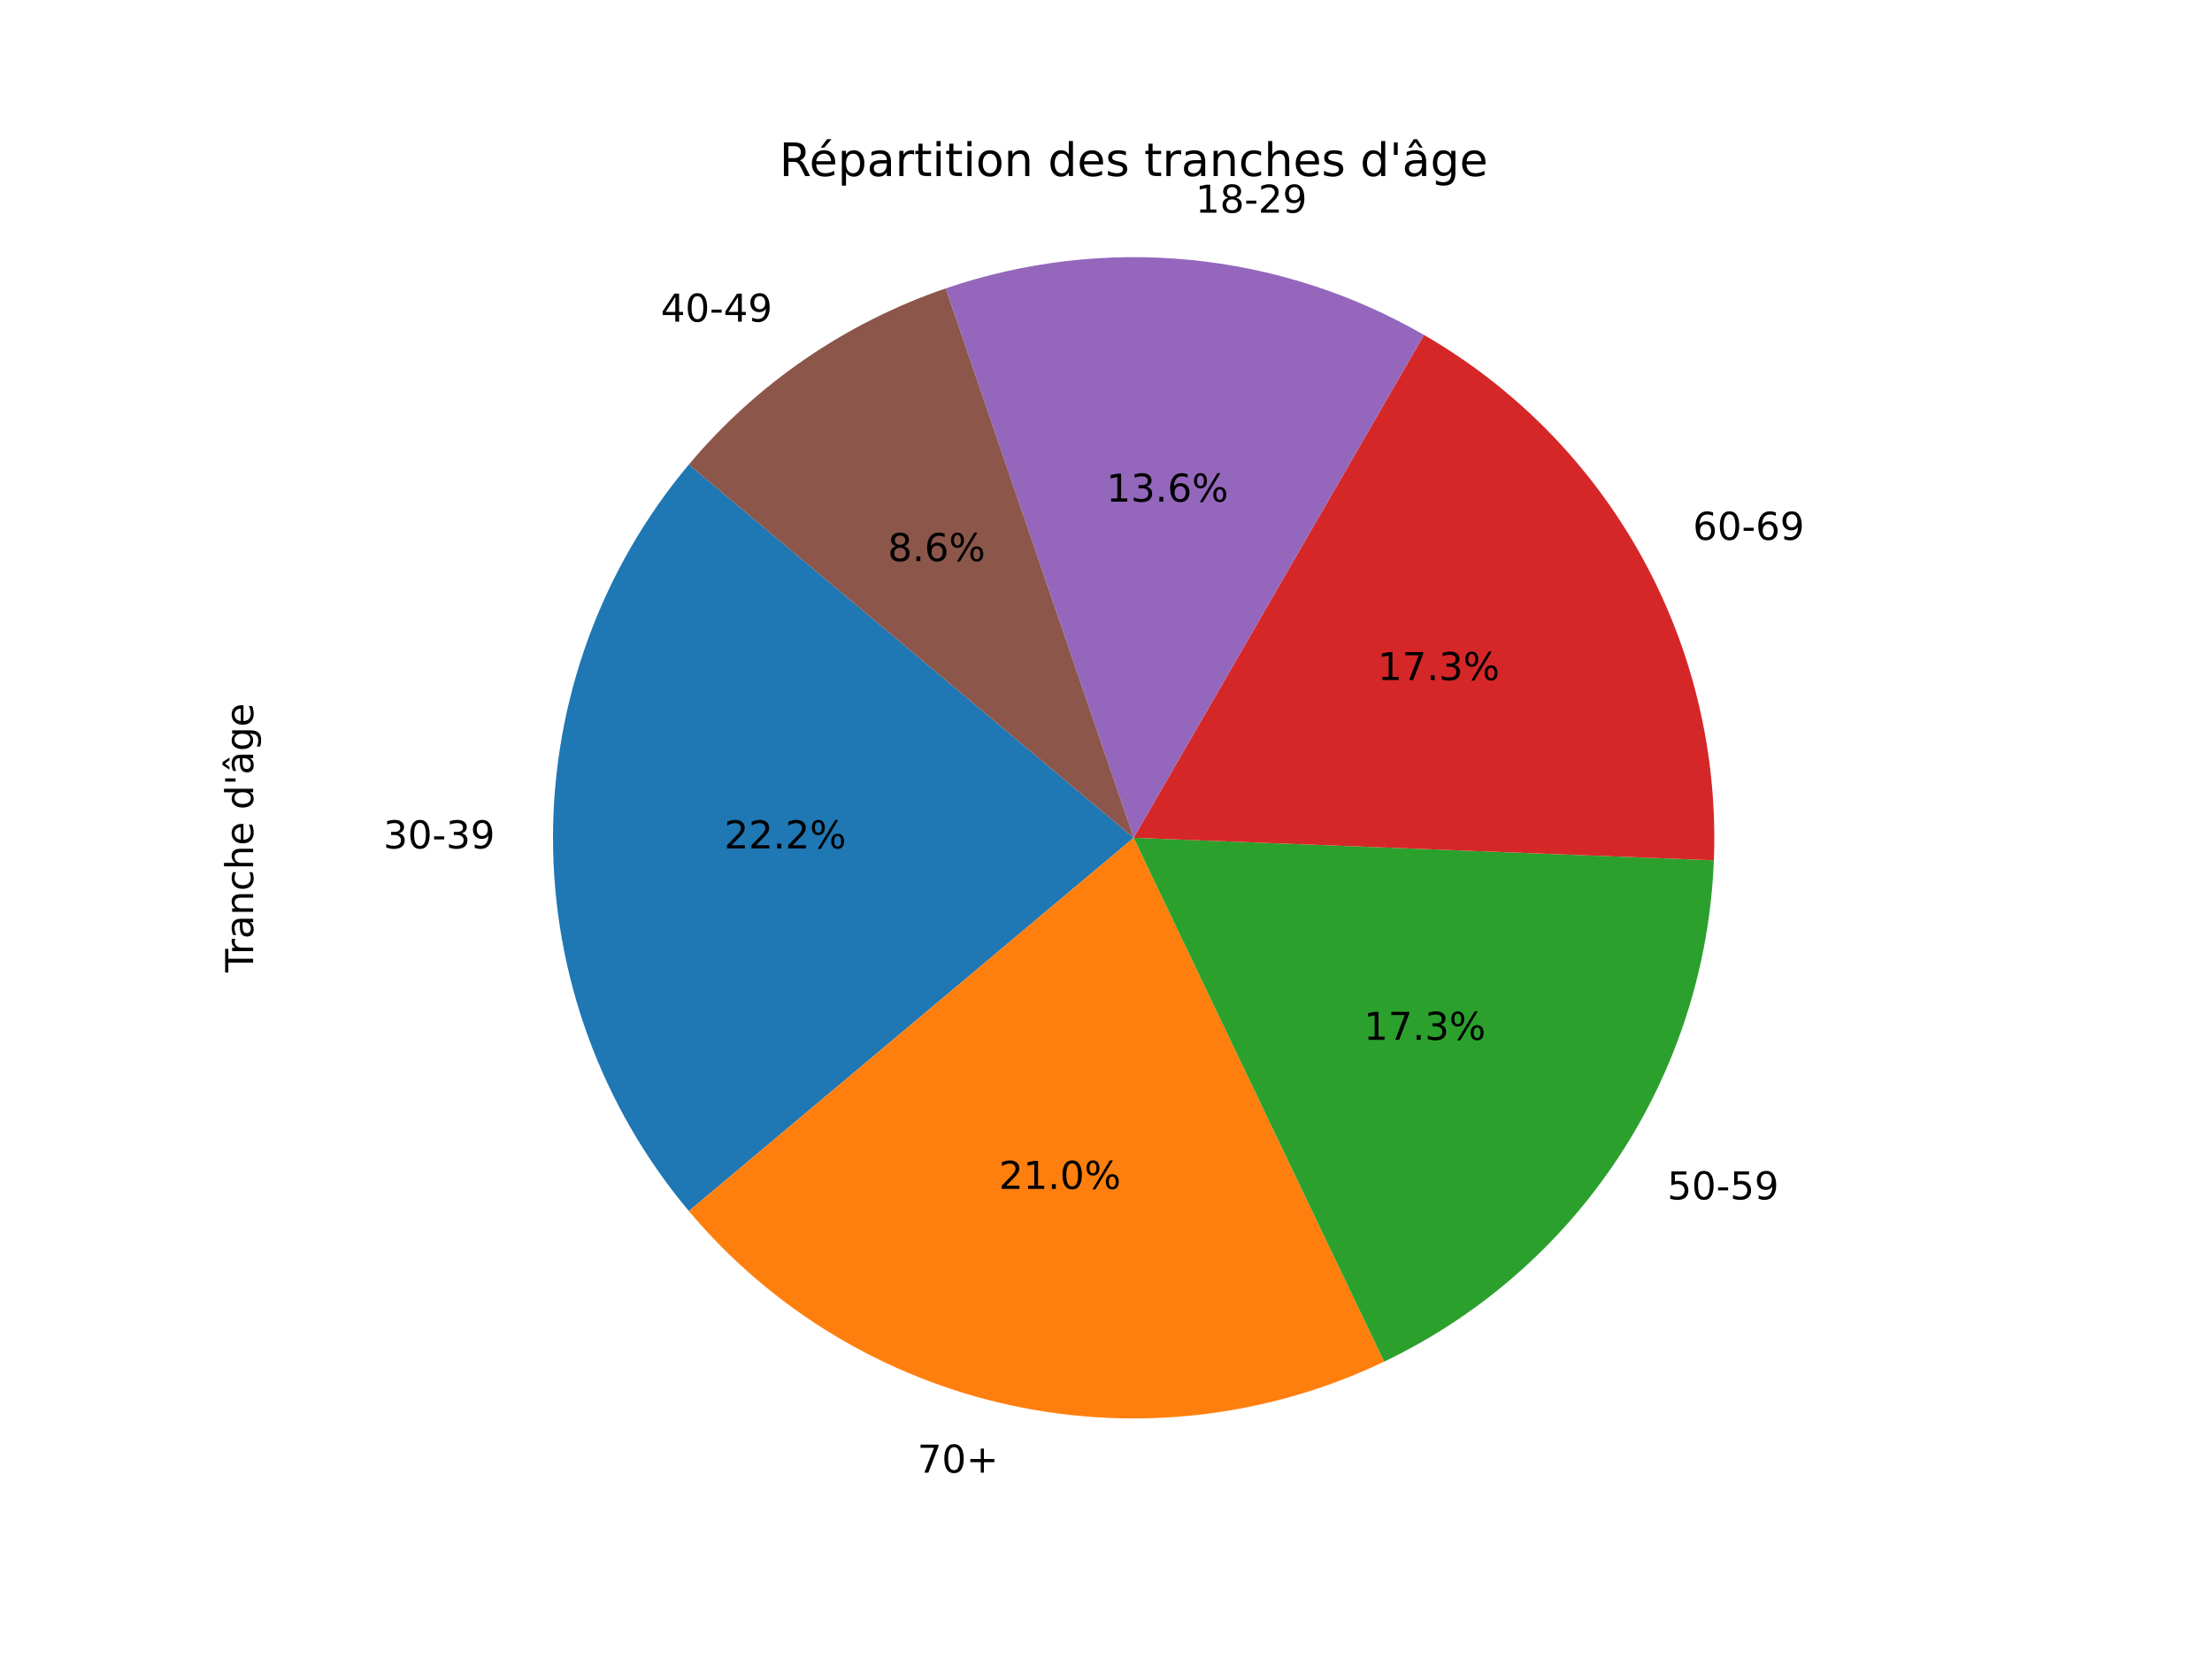
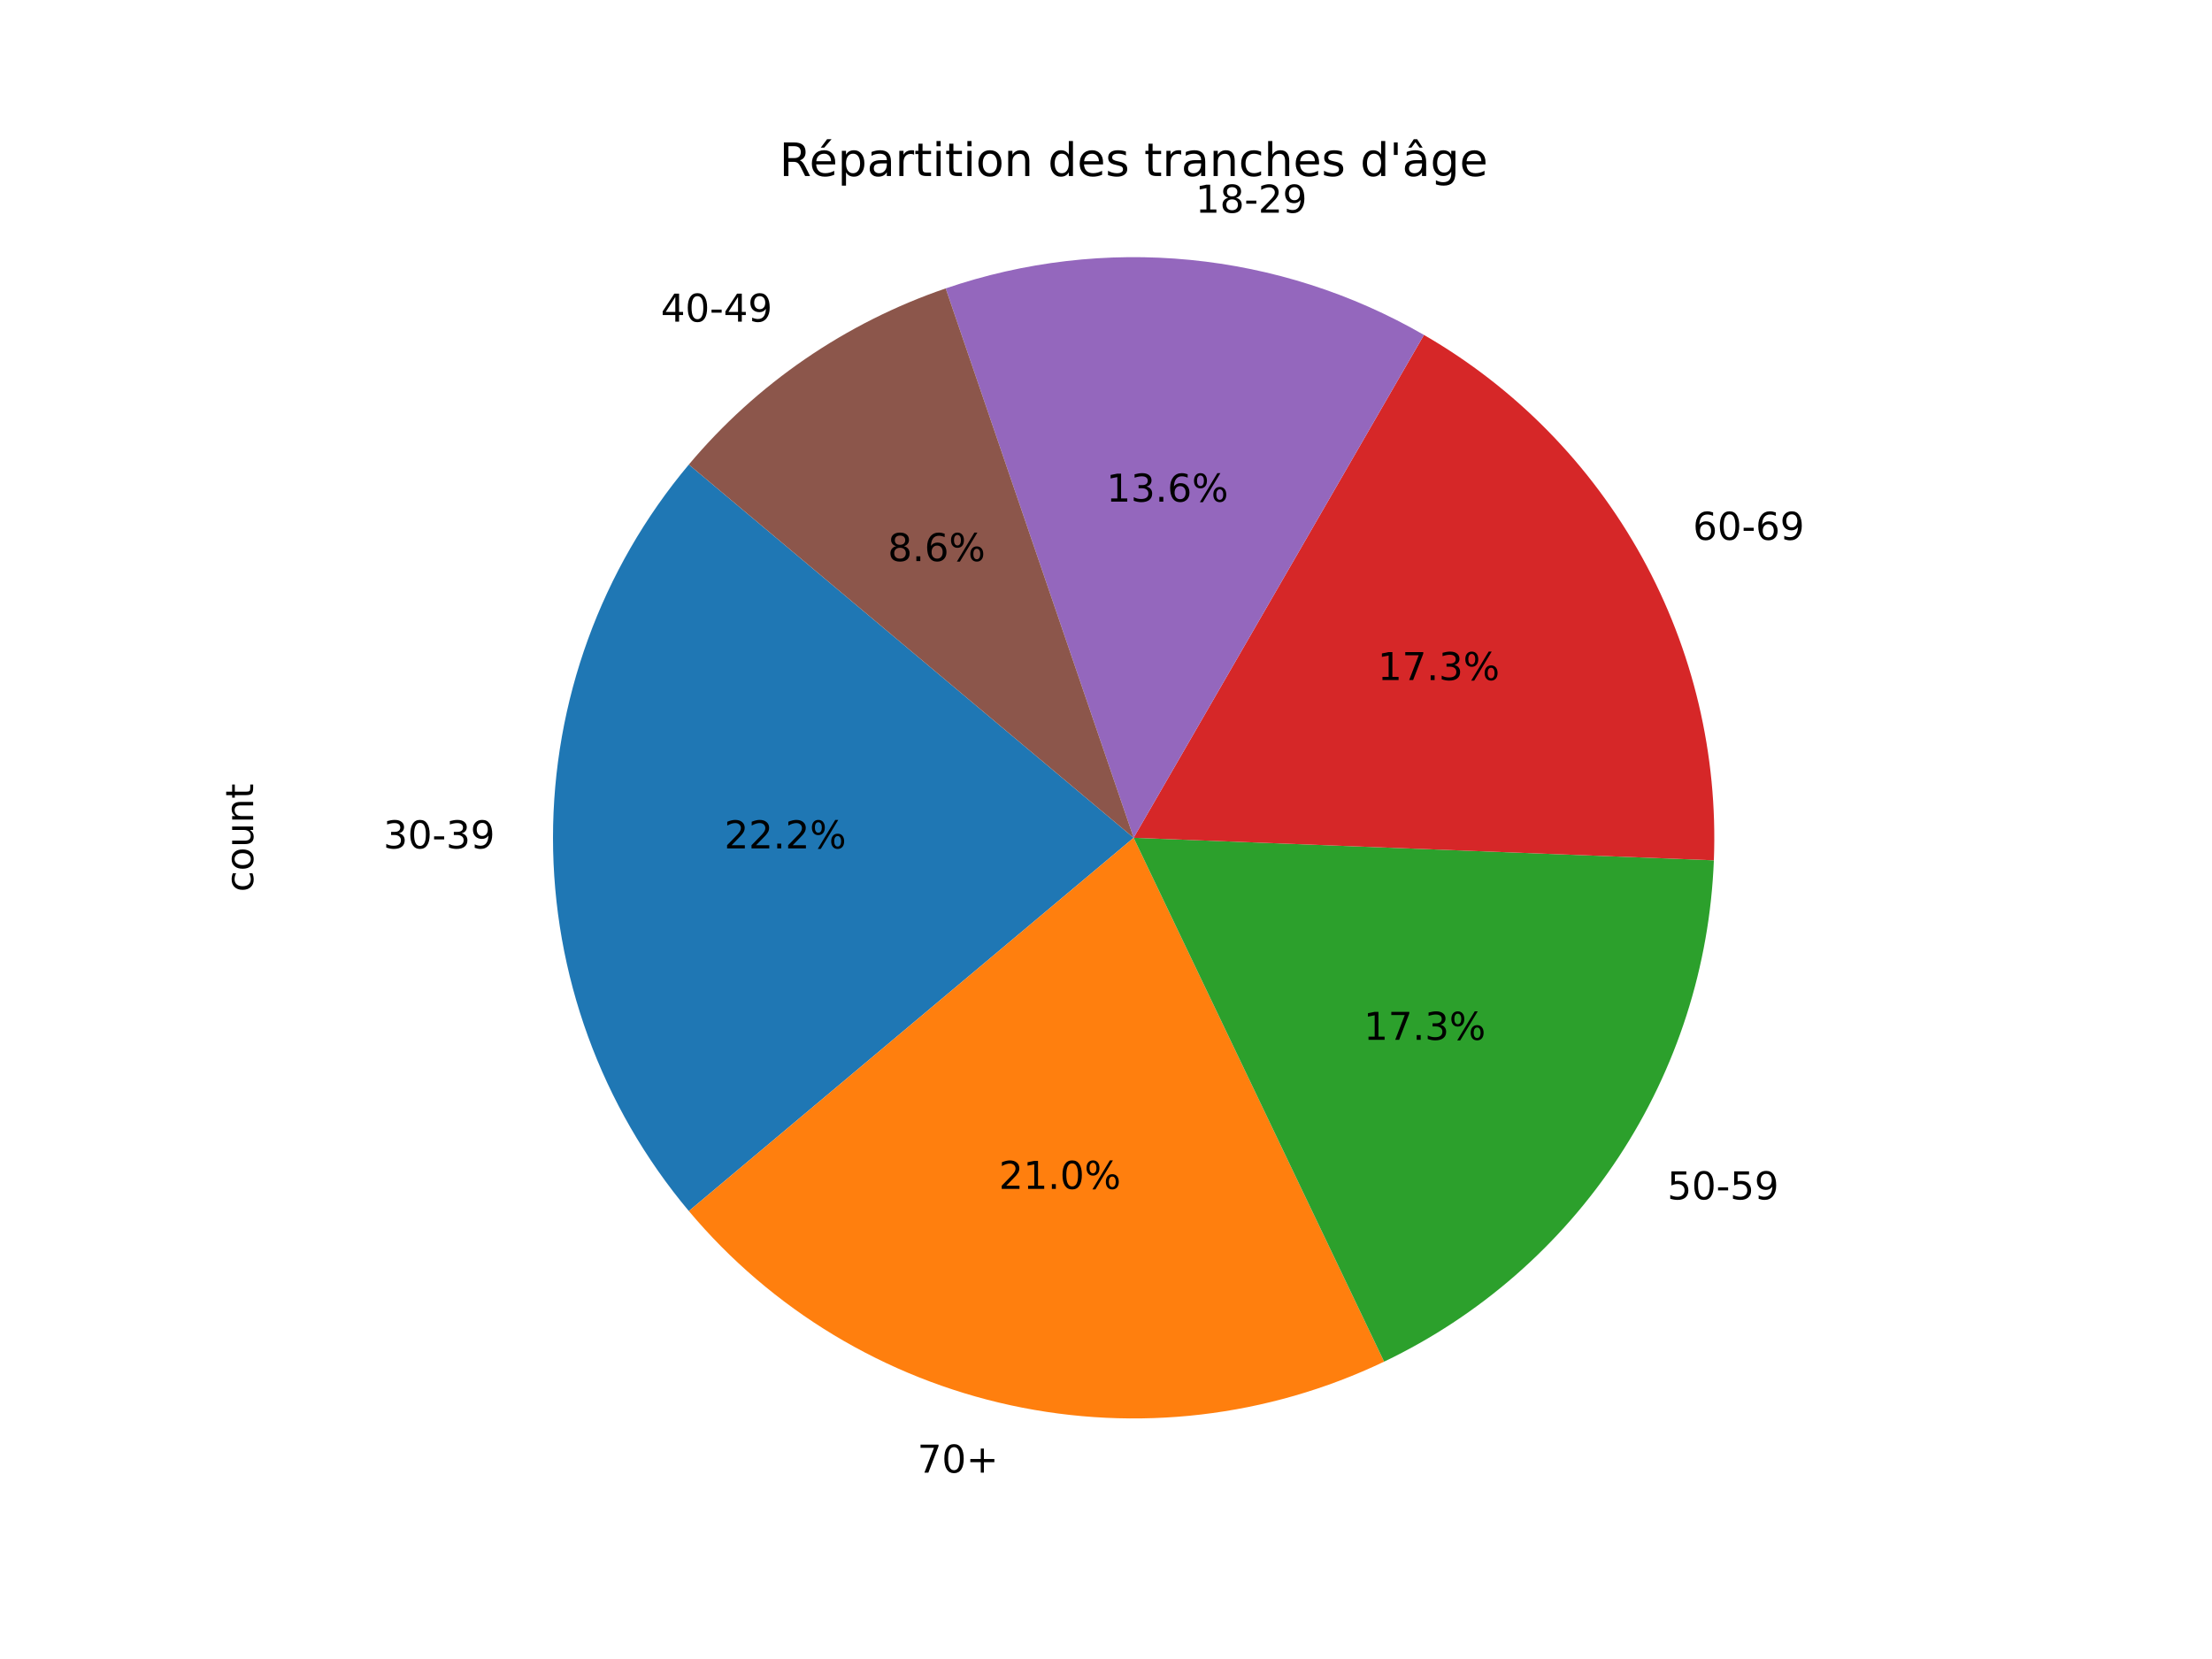
<svg xmlns="http://www.w3.org/2000/svg" xmlns:xlink="http://www.w3.org/1999/xlink" width="576pt" height="432pt" viewBox="0 0 576 432" version="1.1">
  <defs>
    <style type="text/css">*{stroke-linejoin: round; stroke-linecap: butt}</style>
  </defs>
  <g id="figure_1">
    <g id="patch_1">
      <path d="M 0 432  L 576 432  L 576 0  L 0 0  z " style="fill: #ffffff" />
    </g>
    <g id="axes_1">
      <g id="patch_2">
        <path d="M 179.374 120.971  C 156.53 148.195 143.999 182.621 143.999 218.16  C 143.999 253.7 156.53 288.126 179.374 315.35  L 295.2 218.16  z " style="fill: #1f77b4" />
      </g>
      <g id="patch_3">
        <path d="M 179.374 315.35  C 200.926 341.035 230.421 358.836 263.19 365.934  C 295.959 373.032 330.177 369.033 360.426 354.569  L 295.2 218.16  z " style="fill: #ff7f0e" />
      </g>
      <g id="patch_4">
        <path d="M 360.426 354.569  C 385.266 342.691 406.396 324.251 421.526 301.247  C 436.656 278.242 445.219 251.536 446.287 224.023  L 295.2 218.16  z " style="fill: #2ca02c" />
      </g>
      <g id="patch_5">
        <path d="M 446.287 224.023  C 447.354 196.51 440.887 169.221 427.585 145.114  C 414.283 121.006 394.645 100.984 370.8 87.217  L 295.2 218.16  z " style="fill: #d62728" />
      </g>
      <g id="patch_6">
        <path d="M 370.8 87.217  C 352.108 76.425 331.32 69.76 309.838 67.67  C 288.356 65.581 266.673 68.115 246.251 75.102  L 295.2 218.16  z " style="fill: #9467bd" />
      </g>
      <g id="patch_7">
        <path d="M 246.251 75.102  C 233.285 79.539 220.982 85.718 209.68 93.469  C 198.378 101.22 188.183 110.472 179.374 120.971  L 295.2 218.16  z " style="fill: #8c564b" />
      </g>
      <g id="matplotlib.axis_1" />
      <g id="matplotlib.axis_2">
        <g id="text_1">
-           <g transform="translate(65.92031 253.2116) rotate(-90) scale(0.1 -0.1)">
+           <g transform="translate(65.92031 232.2663) rotate(-90) scale(0.1 -0.1)">
            <defs>
-               <path id="DejaVuSans-54" d="M -19 4666  L 3928 4666  L 3928 4134  L 2272 4134  L 2272 0  L 1638 0  L 1638 4134  L -19 4134  L -19 4666  z " transform="scale(0.015625)" />
-               <path id="DejaVuSans-72" d="M 2631 2963  Q 2534 3019 2420 3045  Q 2306 3072 2169 3072  Q 1681 3072 1420 2755  Q 1159 2438 1159 1844  L 1159 0  L 581 0  L 581 3500  L 1159 3500  L 1159 2956  Q 1341 3275 1631 3429  Q 1922 3584 2338 3584  Q 2397 3584 2469 3576  Q 2541 3569 2628 3553  L 2631 2963  z " transform="scale(0.015625)" />
-               <path id="DejaVuSans-61" d="M 2194 1759  Q 1497 1759 1228 1600  Q 959 1441 959 1056  Q 959 750 1161 570  Q 1363 391 1709 391  Q 2188 391 2477 730  Q 2766 1069 2766 1631  L 2766 1759  L 2194 1759  z M 3341 1997  L 3341 0  L 2766 0  L 2766 531  Q 2569 213 2275 61  Q 1981 -91 1556 -91  Q 1019 -91 701 211  Q 384 513 384 1019  Q 384 1609 779 1909  Q 1175 2209 1959 2209  L 2766 2209  L 2766 2266  Q 2766 2663 2505 2880  Q 2244 3097 1772 3097  Q 1472 3097 1187 3025  Q 903 2953 641 2809  L 641 3341  Q 956 3463 1253 3523  Q 1550 3584 1831 3584  Q 2591 3584 2966 3190  Q 3341 2797 3341 1997  z " transform="scale(0.015625)" />
+               <path id="DejaVuSans-63" d="M 3122 3366  L 3122 2828  Q 2878 2963 2633 3030  Q 2388 3097 2138 3097  Q 1578 3097 1268 2742  Q 959 2388 959 1747  Q 959 1106 1268 751  Q 1578 397 2138 397  Q 2388 397 2633 464  Q 2878 531 3122 666  L 3122 134  Q 2881 22 2623 -34  Q 2366 -91 2075 -91  Q 1284 -91 818 406  Q 353 903 353 1747  Q 353 2603 823 3093  Q 1294 3584 2113 3584  Q 2378 3584 2631 3529  Q 2884 3475 3122 3366  z " transform="scale(0.015625)" />
+               <path id="DejaVuSans-6f" d="M 1959 3097  Q 1497 3097 1228 2736  Q 959 2375 959 1747  Q 959 1119 1226 758  Q 1494 397 1959 397  Q 2419 397 2687 759  Q 2956 1122 2956 1747  Q 2956 2369 2687 2733  Q 2419 3097 1959 3097  z M 1959 3584  Q 2709 3584 3137 3096  Q 3566 2609 3566 1747  Q 3566 888 3137 398  Q 2709 -91 1959 -91  Q 1206 -91 779 398  Q 353 888 353 1747  Q 353 2609 779 3096  Q 1206 3584 1959 3584  z " transform="scale(0.015625)" />
+               <path id="DejaVuSans-75" d="M 544 1381  L 544 3500  L 1119 3500  L 1119 1403  Q 1119 906 1312 657  Q 1506 409 1894 409  Q 2359 409 2629 706  Q 2900 1003 2900 1516  L 2900 3500  L 3475 3500  L 3475 0  L 2900 0  L 2900 538  Q 2691 219 2414 64  Q 2138 -91 1772 -91  Q 1169 -91 856 284  Q 544 659 544 1381  z M 1991 3584  L 1991 3584  z " transform="scale(0.015625)" />
              <path id="DejaVuSans-6e" d="M 3513 2113  L 3513 0  L 2938 0  L 2938 2094  Q 2938 2591 2744 2837  Q 2550 3084 2163 3084  Q 1697 3084 1428 2787  Q 1159 2491 1159 1978  L 1159 0  L 581 0  L 581 3500  L 1159 3500  L 1159 2956  Q 1366 3272 1645 3428  Q 1925 3584 2291 3584  Q 2894 3584 3203 3211  Q 3513 2838 3513 2113  z " transform="scale(0.015625)" />
-               <path id="DejaVuSans-63" d="M 3122 3366  L 3122 2828  Q 2878 2963 2633 3030  Q 2388 3097 2138 3097  Q 1578 3097 1268 2742  Q 959 2388 959 1747  Q 959 1106 1268 751  Q 1578 397 2138 397  Q 2388 397 2633 464  Q 2878 531 3122 666  L 3122 134  Q 2881 22 2623 -34  Q 2366 -91 2075 -91  Q 1284 -91 818 406  Q 353 903 353 1747  Q 353 2603 823 3093  Q 1294 3584 2113 3584  Q 2378 3584 2631 3529  Q 2884 3475 3122 3366  z " transform="scale(0.015625)" />
-               <path id="DejaVuSans-68" d="M 3513 2113  L 3513 0  L 2938 0  L 2938 2094  Q 2938 2591 2744 2837  Q 2550 3084 2163 3084  Q 1697 3084 1428 2787  Q 1159 2491 1159 1978  L 1159 0  L 581 0  L 581 4863  L 1159 4863  L 1159 2956  Q 1366 3272 1645 3428  Q 1925 3584 2291 3584  Q 2894 3584 3203 3211  Q 3513 2838 3513 2113  z " transform="scale(0.015625)" />
-               <path id="DejaVuSans-65" d="M 3597 1894  L 3597 1613  L 953 1613  Q 991 1019 1311 708  Q 1631 397 2203 397  Q 2534 397 2845 478  Q 3156 559 3463 722  L 3463 178  Q 3153 47 2828 -22  Q 2503 -91 2169 -91  Q 1331 -91 842 396  Q 353 884 353 1716  Q 353 2575 817 3079  Q 1281 3584 2069 3584  Q 2775 3584 3186 3129  Q 3597 2675 3597 1894  z M 3022 2063  Q 3016 2534 2758 2815  Q 2500 3097 2075 3097  Q 1594 3097 1305 2825  Q 1016 2553 972 2059  L 3022 2063  z " transform="scale(0.015625)" />
-               <path id="DejaVuSans-20" transform="scale(0.015625)" />
-               <path id="DejaVuSans-64" d="M 2906 2969  L 2906 4863  L 3481 4863  L 3481 0  L 2906 0  L 2906 525  Q 2725 213 2448 61  Q 2172 -91 1784 -91  Q 1150 -91 751 415  Q 353 922 353 1747  Q 353 2572 751 3078  Q 1150 3584 1784 3584  Q 2172 3584 2448 3432  Q 2725 3281 2906 2969  z M 947 1747  Q 947 1113 1208 752  Q 1469 391 1925 391  Q 2381 391 2643 752  Q 2906 1113 2906 1747  Q 2906 2381 2643 2742  Q 2381 3103 1925 3103  Q 1469 3103 1208 2742  Q 947 2381 947 1747  z " transform="scale(0.015625)" />
-               <path id="DejaVuSans-27" d="M 1147 4666  L 1147 2931  L 616 2931  L 616 4666  L 1147 4666  z " transform="scale(0.015625)" />
-               <path id="DejaVuSans-e2" d="M 2194 1759  Q 1497 1759 1228 1600  Q 959 1441 959 1056  Q 959 750 1161 570  Q 1363 391 1709 391  Q 2188 391 2477 730  Q 2766 1069 2766 1631  L 2766 1759  L 2194 1759  z M 3341 1997  L 3341 0  L 2766 0  L 2766 531  Q 2569 213 2275 61  Q 1981 -91 1556 -91  Q 1019 -91 701 211  Q 384 513 384 1019  Q 384 1609 779 1909  Q 1175 2209 1959 2209  L 2766 2209  L 2766 2266  Q 2766 2663 2505 2880  Q 2244 3097 1772 3097  Q 1472 3097 1187 3025  Q 903 2953 641 2809  L 641 3341  Q 956 3463 1253 3523  Q 1550 3584 1831 3584  Q 2591 3584 2966 3190  Q 3341 2797 3341 1997  z M 1625 5119  L 2087 5119  L 2853 3944  L 2419 3944  L 1856 4709  L 1294 3944  L 859 3944  L 1625 5119  z " transform="scale(0.015625)" />
-               <path id="DejaVuSans-67" d="M 2906 1791  Q 2906 2416 2648 2759  Q 2391 3103 1925 3103  Q 1463 3103 1205 2759  Q 947 2416 947 1791  Q 947 1169 1205 825  Q 1463 481 1925 481  Q 2391 481 2648 825  Q 2906 1169 2906 1791  z M 3481 434  Q 3481 -459 3084 -895  Q 2688 -1331 1869 -1331  Q 1566 -1331 1297 -1286  Q 1028 -1241 775 -1147  L 775 -588  Q 1028 -725 1275 -790  Q 1522 -856 1778 -856  Q 2344 -856 2625 -561  Q 2906 -266 2906 331  L 2906 616  Q 2728 306 2450 153  Q 2172 0 1784 0  Q 1141 0 747 490  Q 353 981 353 1791  Q 353 2603 747 3093  Q 1141 3584 1784 3584  Q 2172 3584 2450 3431  Q 2728 3278 2906 2969  L 2906 3500  L 3481 3500  L 3481 434  z " transform="scale(0.015625)" />
+               <path id="DejaVuSans-74" d="M 1172 4494  L 1172 3500  L 2356 3500  L 2356 3053  L 1172 3053  L 1172 1153  Q 1172 725 1289 603  Q 1406 481 1766 481  L 2356 481  L 2356 0  L 1766 0  Q 1100 0 847 248  Q 594 497 594 1153  L 594 3053  L 172 3053  L 172 3500  L 594 3500  L 594 4494  L 1172 4494  z " transform="scale(0.015625)" />
            </defs>
-             <use xlink:href="#DejaVuSans-54" />
-             <use xlink:href="#DejaVuSans-72" x="46.334" />
-             <use xlink:href="#DejaVuSans-61" x="87.447" />
-             <use xlink:href="#DejaVuSans-6e" x="148.727" />
-             <use xlink:href="#DejaVuSans-63" x="212.105" />
-             <use xlink:href="#DejaVuSans-68" x="267.086" />
-             <use xlink:href="#DejaVuSans-65" x="330.465" />
-             <use xlink:href="#DejaVuSans-20" x="391.988" />
-             <use xlink:href="#DejaVuSans-64" x="423.775" />
-             <use xlink:href="#DejaVuSans-27" x="487.252" />
-             <use xlink:href="#DejaVuSans-e2" x="514.742" />
-             <use xlink:href="#DejaVuSans-67" x="576.021" />
-             <use xlink:href="#DejaVuSans-65" x="639.498" />
+             <use xlink:href="#DejaVuSans-63" />
+             <use xlink:href="#DejaVuSans-6f" x="54.98" />
+             <use xlink:href="#DejaVuSans-75" x="116.162" />
+             <use xlink:href="#DejaVuSans-6e" x="179.541" />
+             <use xlink:href="#DejaVuSans-74" x="242.92" />
          </g>
        </g>
      </g>
      <g id="text_2">
        <g transform="translate(99.82161 220.9199) scale(0.1 -0.1)">
          <defs>
            <path id="DejaVuSans-33" d="M 2597 2516  Q 3050 2419 3304 2112  Q 3559 1806 3559 1356  Q 3559 666 3084 287  Q 2609 -91 1734 -91  Q 1441 -91 1130 -33  Q 819 25 488 141  L 488 750  Q 750 597 1062 519  Q 1375 441 1716 441  Q 2309 441 2620 675  Q 2931 909 2931 1356  Q 2931 1769 2642 2001  Q 2353 2234 1838 2234  L 1294 2234  L 1294 2753  L 1863 2753  Q 2328 2753 2575 2939  Q 2822 3125 2822 3475  Q 2822 3834 2567 4026  Q 2313 4219 1838 4219  Q 1578 4219 1281 4162  Q 984 4106 628 3988  L 628 4550  Q 988 4650 1302 4700  Q 1616 4750 1894 4750  Q 2613 4750 3031 4423  Q 3450 4097 3450 3541  Q 3450 3153 3228 2886  Q 3006 2619 2597 2516  z " transform="scale(0.015625)" />
            <path id="DejaVuSans-30" d="M 2034 4250  Q 1547 4250 1301 3770  Q 1056 3291 1056 2328  Q 1056 1369 1301 889  Q 1547 409 2034 409  Q 2525 409 2770 889  Q 3016 1369 3016 2328  Q 3016 3291 2770 3770  Q 2525 4250 2034 4250  z M 2034 4750  Q 2819 4750 3233 4129  Q 3647 3509 3647 2328  Q 3647 1150 3233 529  Q 2819 -91 2034 -91  Q 1250 -91 836 529  Q 422 1150 422 2328  Q 422 3509 836 4129  Q 1250 4750 2034 4750  z " transform="scale(0.015625)" />
            <path id="DejaVuSans-2d" d="M 313 2009  L 1997 2009  L 1997 1497  L 313 1497  L 313 2009  z " transform="scale(0.015625)" />
            <path id="DejaVuSans-39" d="M 703 97  L 703 672  Q 941 559 1184 500  Q 1428 441 1663 441  Q 2288 441 2617 861  Q 2947 1281 2994 2138  Q 2813 1869 2534 1725  Q 2256 1581 1919 1581  Q 1219 1581 811 2004  Q 403 2428 403 3163  Q 403 3881 828 4315  Q 1253 4750 1959 4750  Q 2769 4750 3195 4129  Q 3622 3509 3622 2328  Q 3622 1225 3098 567  Q 2575 -91 1691 -91  Q 1453 -91 1209 -44  Q 966 3 703 97  z M 1959 2075  Q 2384 2075 2632 2365  Q 2881 2656 2881 3163  Q 2881 3666 2632 3958  Q 2384 4250 1959 4250  Q 1534 4250 1286 3958  Q 1038 3666 1038 3163  Q 1038 2656 1286 2365  Q 1534 2075 1959 2075  z " transform="scale(0.015625)" />
          </defs>
          <use xlink:href="#DejaVuSans-33" />
          <use xlink:href="#DejaVuSans-30" x="63.623" />
          <use xlink:href="#DejaVuSans-2d" x="127.246" />
          <use xlink:href="#DejaVuSans-33" x="163.33" />
          <use xlink:href="#DejaVuSans-39" x="226.953" />
        </g>
      </g>
      <g id="text_3">
        <g transform="translate(188.5961 220.9199) scale(0.1 -0.1)">
          <defs>
            <path id="DejaVuSans-32" d="M 1228 531  L 3431 531  L 3431 0  L 469 0  L 469 531  Q 828 903 1448 1529  Q 2069 2156 2228 2338  Q 2531 2678 2651 2914  Q 2772 3150 2772 3378  Q 2772 3750 2511 3984  Q 2250 4219 1831 4219  Q 1534 4219 1204 4116  Q 875 4013 500 3803  L 500 4441  Q 881 4594 1212 4672  Q 1544 4750 1819 4750  Q 2544 4750 2975 4387  Q 3406 4025 3406 3419  Q 3406 3131 3298 2873  Q 3191 2616 2906 2266  Q 2828 2175 2409 1742  Q 1991 1309 1228 531  z " transform="scale(0.015625)" />
            <path id="DejaVuSans-2e" d="M 684 794  L 1344 794  L 1344 0  L 684 0  L 684 794  z " transform="scale(0.015625)" />
            <path id="DejaVuSans-25" d="M 4653 2053  Q 4381 2053 4226 1822  Q 4072 1591 4072 1178  Q 4072 772 4226 539  Q 4381 306 4653 306  Q 4919 306 5073 539  Q 5228 772 5228 1178  Q 5228 1588 5073 1820  Q 4919 2053 4653 2053  z M 4653 2450  Q 5147 2450 5437 2106  Q 5728 1763 5728 1178  Q 5728 594 5436 251  Q 5144 -91 4653 -91  Q 4153 -91 3862 251  Q 3572 594 3572 1178  Q 3572 1766 3864 2108  Q 4156 2450 4653 2450  z M 1428 4353  Q 1159 4353 1004 4120  Q 850 3888 850 3481  Q 850 3069 1003 2837  Q 1156 2606 1428 2606  Q 1700 2606 1854 2837  Q 2009 3069 2009 3481  Q 2009 3884 1853 4118  Q 1697 4353 1428 4353  z M 4250 4750  L 4750 4750  L 1831 -91  L 1331 -91  L 4250 4750  z M 1428 4750  Q 1922 4750 2215 4408  Q 2509 4066 2509 3481  Q 2509 2891 2217 2550  Q 1925 2209 1428 2209  Q 931 2209 642 2551  Q 353 2894 353 3481  Q 353 4063 643 4406  Q 934 4750 1428 4750  z " transform="scale(0.015625)" />
          </defs>
          <use xlink:href="#DejaVuSans-32" />
          <use xlink:href="#DejaVuSans-32" x="63.623" />
          <use xlink:href="#DejaVuSans-2e" x="127.246" />
          <use xlink:href="#DejaVuSans-32" x="159.033" />
          <use xlink:href="#DejaVuSans-25" x="222.656" />
        </g>
      </g>
      <g id="text_4">
        <g transform="translate(238.8846 383.4706) scale(0.1 -0.1)">
          <defs>
            <path id="DejaVuSans-37" d="M 525 4666  L 3525 4666  L 3525 4397  L 1831 0  L 1172 0  L 2766 4134  L 525 4134  L 525 4666  z " transform="scale(0.015625)" />
            <path id="DejaVuSans-2b" d="M 2944 4013  L 2944 2272  L 4684 2272  L 4684 1741  L 2944 1741  L 2944 0  L 2419 0  L 2419 1741  L 678 1741  L 678 2272  L 2419 2272  L 2419 4013  L 2944 4013  z " transform="scale(0.015625)" />
          </defs>
          <use xlink:href="#DejaVuSans-37" />
          <use xlink:href="#DejaVuSans-30" x="63.623" />
          <use xlink:href="#DejaVuSans-2b" x="127.246" />
        </g>
      </g>
      <g id="text_5">
        <g transform="translate(260.1106 309.5839) scale(0.1 -0.1)">
          <defs>
            <path id="DejaVuSans-31" d="M 794 531  L 1825 531  L 1825 4091  L 703 3866  L 703 4441  L 1819 4666  L 2450 4666  L 2450 531  L 3481 531  L 3481 0  L 794 0  L 794 531  z " transform="scale(0.015625)" />
          </defs>
          <use xlink:href="#DejaVuSans-32" />
          <use xlink:href="#DejaVuSans-31" x="63.623" />
          <use xlink:href="#DejaVuSans-2e" x="127.246" />
          <use xlink:href="#DejaVuSans-30" x="159.033" />
          <use xlink:href="#DejaVuSans-25" x="222.656" />
        </g>
      </g>
      <g id="text_6">
        <g transform="translate(434.1588 312.3145) scale(0.1 -0.1)">
          <defs>
            <path id="DejaVuSans-35" d="M 691 4666  L 3169 4666  L 3169 4134  L 1269 4134  L 1269 2991  Q 1406 3038 1543 3061  Q 1681 3084 1819 3084  Q 2600 3084 3056 2656  Q 3513 2228 3513 1497  Q 3513 744 3044 326  Q 2575 -91 1722 -91  Q 1428 -91 1123 -41  Q 819 9 494 109  L 494 744  Q 775 591 1075 516  Q 1375 441 1709 441  Q 2250 441 2565 725  Q 2881 1009 2881 1497  Q 2881 1984 2565 2268  Q 2250 2553 1709 2553  Q 1456 2553 1204 2497  Q 953 2441 691 2322  L 691 4666  z " transform="scale(0.015625)" />
          </defs>
          <use xlink:href="#DejaVuSans-35" />
          <use xlink:href="#DejaVuSans-30" x="63.623" />
          <use xlink:href="#DejaVuSans-2d" x="127.246" />
          <use xlink:href="#DejaVuSans-35" x="163.33" />
          <use xlink:href="#DejaVuSans-39" x="226.953" />
        </g>
      </g>
      <g id="text_7">
        <g transform="translate(355.1121 270.7715) scale(0.1 -0.1)">
          <use xlink:href="#DejaVuSans-31" />
          <use xlink:href="#DejaVuSans-37" x="63.623" />
          <use xlink:href="#DejaVuSans-2e" x="127.246" />
          <use xlink:href="#DejaVuSans-33" x="159.033" />
          <use xlink:href="#DejaVuSans-25" x="222.656" />
        </g>
      </g>
      <g id="text_8">
        <g transform="translate(440.8234 140.5683) scale(0.1 -0.1)">
          <defs>
            <path id="DejaVuSans-36" d="M 2113 2584  Q 1688 2584 1439 2293  Q 1191 2003 1191 1497  Q 1191 994 1439 701  Q 1688 409 2113 409  Q 2538 409 2786 701  Q 3034 994 3034 1497  Q 3034 2003 2786 2293  Q 2538 2584 2113 2584  z M 3366 4563  L 3366 3988  Q 3128 4100 2886 4159  Q 2644 4219 2406 4219  Q 1781 4219 1451 3797  Q 1122 3375 1075 2522  Q 1259 2794 1537 2939  Q 1816 3084 2150 3084  Q 2853 3084 3261 2657  Q 3669 2231 3669 1497  Q 3669 778 3244 343  Q 2819 -91 2113 -91  Q 1303 -91 875 529  Q 447 1150 447 2328  Q 447 3434 972 4092  Q 1497 4750 2381 4750  Q 2619 4750 2861 4703  Q 3103 4656 3366 4563  z " transform="scale(0.015625)" />
          </defs>
          <use xlink:href="#DejaVuSans-36" />
          <use xlink:href="#DejaVuSans-30" x="63.623" />
          <use xlink:href="#DejaVuSans-2d" x="127.246" />
          <use xlink:href="#DejaVuSans-36" x="163.33" />
          <use xlink:href="#DejaVuSans-39" x="226.953" />
        </g>
      </g>
      <g id="text_9">
        <g transform="translate(358.7473 177.0917) scale(0.1 -0.1)">
          <use xlink:href="#DejaVuSans-31" />
          <use xlink:href="#DejaVuSans-37" x="63.623" />
          <use xlink:href="#DejaVuSans-2e" x="127.246" />
          <use xlink:href="#DejaVuSans-33" x="159.033" />
          <use xlink:href="#DejaVuSans-25" x="222.656" />
        </g>
      </g>
      <g id="text_10">
        <g transform="translate(311.3016 55.38052) scale(0.1 -0.1)">
          <defs>
            <path id="DejaVuSans-38" d="M 2034 2216  Q 1584 2216 1326 1975  Q 1069 1734 1069 1313  Q 1069 891 1326 650  Q 1584 409 2034 409  Q 2484 409 2743 651  Q 3003 894 3003 1313  Q 3003 1734 2745 1975  Q 2488 2216 2034 2216  z M 1403 2484  Q 997 2584 770 2862  Q 544 3141 544 3541  Q 544 4100 942 4425  Q 1341 4750 2034 4750  Q 2731 4750 3128 4425  Q 3525 4100 3525 3541  Q 3525 3141 3298 2862  Q 3072 2584 2669 2484  Q 3125 2378 3379 2068  Q 3634 1759 3634 1313  Q 3634 634 3220 271  Q 2806 -91 2034 -91  Q 1263 -91 848 271  Q 434 634 434 1313  Q 434 1759 690 2068  Q 947 2378 1403 2484  z M 1172 3481  Q 1172 3119 1398 2916  Q 1625 2713 2034 2713  Q 2441 2713 2670 2916  Q 2900 3119 2900 3481  Q 2900 3844 2670 4047  Q 2441 4250 2034 4250  Q 1625 4250 1398 4047  Q 1172 3844 1172 3481  z " transform="scale(0.015625)" />
          </defs>
          <use xlink:href="#DejaVuSans-31" />
          <use xlink:href="#DejaVuSans-38" x="63.623" />
          <use xlink:href="#DejaVuSans-2d" x="127.246" />
          <use xlink:href="#DejaVuSans-32" x="163.33" />
          <use xlink:href="#DejaVuSans-39" x="226.953" />
        </g>
      </g>
      <g id="text_11">
        <g transform="translate(288.0991 130.6257) scale(0.1 -0.1)">
          <use xlink:href="#DejaVuSans-31" />
          <use xlink:href="#DejaVuSans-33" x="63.623" />
          <use xlink:href="#DejaVuSans-2e" x="127.246" />
          <use xlink:href="#DejaVuSans-36" x="159.033" />
          <use xlink:href="#DejaVuSans-25" x="222.656" />
        </g>
      </g>
      <g id="text_12">
        <g transform="translate(172.0701 83.75943) scale(0.1 -0.1)">
          <defs>
            <path id="DejaVuSans-34" d="M 2419 4116  L 825 1625  L 2419 1625  L 2419 4116  z M 2253 4666  L 3047 4666  L 3047 1625  L 3713 1625  L 3713 1100  L 3047 1100  L 3047 0  L 2419 0  L 2419 1100  L 313 1100  L 313 1709  L 2253 4666  z " transform="scale(0.015625)" />
          </defs>
          <use xlink:href="#DejaVuSans-34" />
          <use xlink:href="#DejaVuSans-30" x="63.623" />
          <use xlink:href="#DejaVuSans-2d" x="127.246" />
          <use xlink:href="#DejaVuSans-34" x="163.33" />
          <use xlink:href="#DejaVuSans-39" x="226.953" />
        </g>
      </g>
      <g id="text_13">
        <g transform="translate(231.1856 146.1051) scale(0.1 -0.1)">
          <use xlink:href="#DejaVuSans-38" />
          <use xlink:href="#DejaVuSans-2e" x="63.623" />
          <use xlink:href="#DejaVuSans-36" x="95.41" />
          <use xlink:href="#DejaVuSans-25" x="159.033" />
        </g>
      </g>
      <g id="text_14">
        <g transform="translate(202.9444 45.84) scale(0.12 -0.12)">
          <defs>
            <path id="DejaVuSans-52" d="M 2841 2188  Q 3044 2119 3236 1894  Q 3428 1669 3622 1275  L 4263 0  L 3584 0  L 2988 1197  Q 2756 1666 2539 1819  Q 2322 1972 1947 1972  L 1259 1972  L 1259 0  L 628 0  L 628 4666  L 2053 4666  Q 2853 4666 3247 4331  Q 3641 3997 3641 3322  Q 3641 2881 3436 2590  Q 3231 2300 2841 2188  z M 1259 4147  L 1259 2491  L 2053 2491  Q 2509 2491 2742 2702  Q 2975 2913 2975 3322  Q 2975 3731 2742 3939  Q 2509 4147 2053 4147  L 1259 4147  z " transform="scale(0.015625)" />
-             <path id="DejaVuSans-e9" d="M 3597 1894  L 3597 1613  L 953 1613  Q 991 1019 1311 708  Q 1631 397 2203 397  Q 2534 397 2845 478  Q 3156 559 3463 722  L 3463 178  Q 3153 47 2828 -22  Q 2503 -91 2169 -91  Q 1331 -91 842 396  Q 353 884 353 1716  Q 353 2575 817 3079  Q 1281 3584 2069 3584  Q 2775 3584 3186 3129  Q 3597 2675 3597 1894  z M 3022 2063  Q 3016 2534 2758 2815  Q 2500 3097 2075 3097  Q 1594 3097 1305 2825  Q 1016 2553 972 2059  L 3022 2063  z M 2466 5119  L 3088 5119  L 2070 3944  L 1591 3944  L 2466 5119  z " transform="scale(0.015625)" />
+             <path id="DejaVuSans-e9" d="M 3597 1894  L 3597 1613  L 953 1613  Q 991 1019 1311 708  Q 1631 397 2203 397  Q 2534 397 2845 478  Q 3156 559 3463 722  L 3463 178  Q 3153 47 2828 -22  Q 2503 -91 2169 -91  Q 1331 -91 842 396  Q 353 884 353 1716  Q 353 2575 817 3079  Q 1281 3584 2069 3584  Q 2775 3584 3186 3129  Q 3597 2675 3597 1894  z M 3022 2063  Q 3016 2534 2758 2815  Q 2500 3097 2075 3097  Q 1594 3097 1305 2825  Q 1016 2553 972 2059  L 3022 2063  z M 2469 5119  L 3091 5119  L 2072 3944  L 1594 3944  L 2469 5119  z " transform="scale(0.015625)" />
            <path id="DejaVuSans-70" d="M 1159 525  L 1159 -1331  L 581 -1331  L 581 3500  L 1159 3500  L 1159 2969  Q 1341 3281 1617 3432  Q 1894 3584 2278 3584  Q 2916 3584 3314 3078  Q 3713 2572 3713 1747  Q 3713 922 3314 415  Q 2916 -91 2278 -91  Q 1894 -91 1617 61  Q 1341 213 1159 525  z M 3116 1747  Q 3116 2381 2855 2742  Q 2594 3103 2138 3103  Q 1681 3103 1420 2742  Q 1159 2381 1159 1747  Q 1159 1113 1420 752  Q 1681 391 2138 391  Q 2594 391 2855 752  Q 3116 1113 3116 1747  z " transform="scale(0.015625)" />
-             <path id="DejaVuSans-74" d="M 1172 4494  L 1172 3500  L 2356 3500  L 2356 3053  L 1172 3053  L 1172 1153  Q 1172 725 1289 603  Q 1406 481 1766 481  L 2356 481  L 2356 0  L 1766 0  Q 1100 0 847 248  Q 594 497 594 1153  L 594 3053  L 172 3053  L 172 3500  L 594 3500  L 594 4494  L 1172 4494  z " transform="scale(0.015625)" />
+             <path id="DejaVuSans-61" d="M 2194 1759  Q 1497 1759 1228 1600  Q 959 1441 959 1056  Q 959 750 1161 570  Q 1363 391 1709 391  Q 2188 391 2477 730  Q 2766 1069 2766 1631  L 2766 1759  L 2194 1759  z M 3341 1997  L 3341 0  L 2766 0  L 2766 531  Q 2569 213 2275 61  Q 1981 -91 1556 -91  Q 1019 -91 701 211  Q 384 513 384 1019  Q 384 1609 779 1909  Q 1175 2209 1959 2209  L 2766 2209  L 2766 2266  Q 2766 2663 2505 2880  Q 2244 3097 1772 3097  Q 1472 3097 1187 3025  Q 903 2953 641 2809  L 641 3341  Q 956 3463 1253 3523  Q 1550 3584 1831 3584  Q 2591 3584 2966 3190  Q 3341 2797 3341 1997  z " transform="scale(0.015625)" />
+             <path id="DejaVuSans-72" d="M 2631 2963  Q 2534 3019 2420 3045  Q 2306 3072 2169 3072  Q 1681 3072 1420 2755  Q 1159 2438 1159 1844  L 1159 0  L 581 0  L 581 3500  L 1159 3500  L 1159 2956  Q 1341 3275 1631 3429  Q 1922 3584 2338 3584  Q 2397 3584 2469 3576  Q 2541 3569 2628 3553  L 2631 2963  z " transform="scale(0.015625)" />
            <path id="DejaVuSans-69" d="M 603 3500  L 1178 3500  L 1178 0  L 603 0  L 603 3500  z M 603 4863  L 1178 4863  L 1178 4134  L 603 4134  L 603 4863  z " transform="scale(0.015625)" />
-             <path id="DejaVuSans-6f" d="M 1959 3097  Q 1497 3097 1228 2736  Q 959 2375 959 1747  Q 959 1119 1226 758  Q 1494 397 1959 397  Q 2419 397 2687 759  Q 2956 1122 2956 1747  Q 2956 2369 2687 2733  Q 2419 3097 1959 3097  z M 1959 3584  Q 2709 3584 3137 3096  Q 3566 2609 3566 1747  Q 3566 888 3137 398  Q 2709 -91 1959 -91  Q 1206 -91 779 398  Q 353 888 353 1747  Q 353 2609 779 3096  Q 1206 3584 1959 3584  z " transform="scale(0.015625)" />
+             <path id="DejaVuSans-20" transform="scale(0.015625)" />
+             <path id="DejaVuSans-64" d="M 2906 2969  L 2906 4863  L 3481 4863  L 3481 0  L 2906 0  L 2906 525  Q 2725 213 2448 61  Q 2172 -91 1784 -91  Q 1150 -91 751 415  Q 353 922 353 1747  Q 353 2572 751 3078  Q 1150 3584 1784 3584  Q 2172 3584 2448 3432  Q 2725 3281 2906 2969  z M 947 1747  Q 947 1113 1208 752  Q 1469 391 1925 391  Q 2381 391 2643 752  Q 2906 1113 2906 1747  Q 2906 2381 2643 2742  Q 2381 3103 1925 3103  Q 1469 3103 1208 2742  Q 947 2381 947 1747  z " transform="scale(0.015625)" />
+             <path id="DejaVuSans-65" d="M 3597 1894  L 3597 1613  L 953 1613  Q 991 1019 1311 708  Q 1631 397 2203 397  Q 2534 397 2845 478  Q 3156 559 3463 722  L 3463 178  Q 3153 47 2828 -22  Q 2503 -91 2169 -91  Q 1331 -91 842 396  Q 353 884 353 1716  Q 353 2575 817 3079  Q 1281 3584 2069 3584  Q 2775 3584 3186 3129  Q 3597 2675 3597 1894  z M 3022 2063  Q 3016 2534 2758 2815  Q 2500 3097 2075 3097  Q 1594 3097 1305 2825  Q 1016 2553 972 2059  L 3022 2063  z " transform="scale(0.015625)" />
            <path id="DejaVuSans-73" d="M 2834 3397  L 2834 2853  Q 2591 2978 2328 3040  Q 2066 3103 1784 3103  Q 1356 3103 1142 2972  Q 928 2841 928 2578  Q 928 2378 1081 2264  Q 1234 2150 1697 2047  L 1894 2003  Q 2506 1872 2764 1633  Q 3022 1394 3022 966  Q 3022 478 2636 193  Q 2250 -91 1575 -91  Q 1294 -91 989 -36  Q 684 19 347 128  L 347 722  Q 666 556 975 473  Q 1284 391 1588 391  Q 1994 391 2212 530  Q 2431 669 2431 922  Q 2431 1156 2273 1281  Q 2116 1406 1581 1522  L 1381 1569  Q 847 1681 609 1914  Q 372 2147 372 2553  Q 372 3047 722 3315  Q 1072 3584 1716 3584  Q 2034 3584 2315 3537  Q 2597 3491 2834 3397  z " transform="scale(0.015625)" />
+             <path id="DejaVuSans-68" d="M 3513 2113  L 3513 0  L 2938 0  L 2938 2094  Q 2938 2591 2744 2837  Q 2550 3084 2163 3084  Q 1697 3084 1428 2787  Q 1159 2491 1159 1978  L 1159 0  L 581 0  L 581 4863  L 1159 4863  L 1159 2956  Q 1366 3272 1645 3428  Q 1925 3584 2291 3584  Q 2894 3584 3203 3211  Q 3513 2838 3513 2113  z " transform="scale(0.015625)" />
+             <path id="DejaVuSans-27" d="M 1147 4666  L 1147 2931  L 616 2931  L 616 4666  L 1147 4666  z " transform="scale(0.015625)" />
+             <path id="DejaVuSans-e2" d="M 2194 1759  Q 1497 1759 1228 1600  Q 959 1441 959 1056  Q 959 750 1161 570  Q 1363 391 1709 391  Q 2188 391 2477 730  Q 2766 1069 2766 1631  L 2766 1759  L 2194 1759  z M 3341 1997  L 3341 0  L 2766 0  L 2766 531  Q 2569 213 2275 61  Q 1981 -91 1556 -91  Q 1019 -91 701 211  Q 384 513 384 1019  Q 384 1609 779 1909  Q 1175 2209 1959 2209  L 2766 2209  L 2766 2266  Q 2766 2663 2505 2880  Q 2244 3097 1772 3097  Q 1472 3097 1187 3025  Q 903 2953 641 2809  L 641 3341  Q 956 3463 1253 3523  Q 1550 3584 1831 3584  Q 2591 3584 2966 3190  Q 3341 2797 3341 1997  z M 1625 5119  L 2088 5119  L 2853 3944  L 2419 3944  L 1856 4709  L 1294 3944  L 859 3944  L 1625 5119  z " transform="scale(0.015625)" />
+             <path id="DejaVuSans-67" d="M 2906 1791  Q 2906 2416 2648 2759  Q 2391 3103 1925 3103  Q 1463 3103 1205 2759  Q 947 2416 947 1791  Q 947 1169 1205 825  Q 1463 481 1925 481  Q 2391 481 2648 825  Q 2906 1169 2906 1791  z M 3481 434  Q 3481 -459 3084 -895  Q 2688 -1331 1869 -1331  Q 1566 -1331 1297 -1286  Q 1028 -1241 775 -1147  L 775 -588  Q 1028 -725 1275 -790  Q 1522 -856 1778 -856  Q 2344 -856 2625 -561  Q 2906 -266 2906 331  L 2906 616  Q 2728 306 2450 153  Q 2172 0 1784 0  Q 1141 0 747 490  Q 353 981 353 1791  Q 353 2603 747 3093  Q 1141 3584 1784 3584  Q 2172 3584 2450 3431  Q 2728 3278 2906 2969  L 2906 3500  L 3481 3500  L 3481 434  z " transform="scale(0.015625)" />
          </defs>
          <use xlink:href="#DejaVuSans-52" />
          <use xlink:href="#DejaVuSans-e9" x="64.982" />
          <use xlink:href="#DejaVuSans-70" x="126.506" />
          <use xlink:href="#DejaVuSans-61" x="189.982" />
          <use xlink:href="#DejaVuSans-72" x="251.262" />
          <use xlink:href="#DejaVuSans-74" x="292.375" />
          <use xlink:href="#DejaVuSans-69" x="331.584" />
          <use xlink:href="#DejaVuSans-74" x="359.367" />
          <use xlink:href="#DejaVuSans-69" x="398.576" />
          <use xlink:href="#DejaVuSans-6f" x="426.359" />
          <use xlink:href="#DejaVuSans-6e" x="487.541" />
          <use xlink:href="#DejaVuSans-20" x="550.92" />
          <use xlink:href="#DejaVuSans-64" x="582.707" />
          <use xlink:href="#DejaVuSans-65" x="646.184" />
          <use xlink:href="#DejaVuSans-73" x="707.707" />
          <use xlink:href="#DejaVuSans-20" x="759.807" />
          <use xlink:href="#DejaVuSans-74" x="791.594" />
          <use xlink:href="#DejaVuSans-72" x="830.803" />
          <use xlink:href="#DejaVuSans-61" x="871.916" />
          <use xlink:href="#DejaVuSans-6e" x="933.195" />
          <use xlink:href="#DejaVuSans-63" x="996.574" />
          <use xlink:href="#DejaVuSans-68" x="1051.555" />
          <use xlink:href="#DejaVuSans-65" x="1114.934" />
          <use xlink:href="#DejaVuSans-73" x="1176.457" />
          <use xlink:href="#DejaVuSans-20" x="1228.557" />
          <use xlink:href="#DejaVuSans-64" x="1260.344" />
          <use xlink:href="#DejaVuSans-27" x="1323.82" />
          <use xlink:href="#DejaVuSans-e2" x="1351.311" />
          <use xlink:href="#DejaVuSans-67" x="1412.59" />
          <use xlink:href="#DejaVuSans-65" x="1476.066" />
        </g>
      </g>
    </g>
  </g>
</svg>
